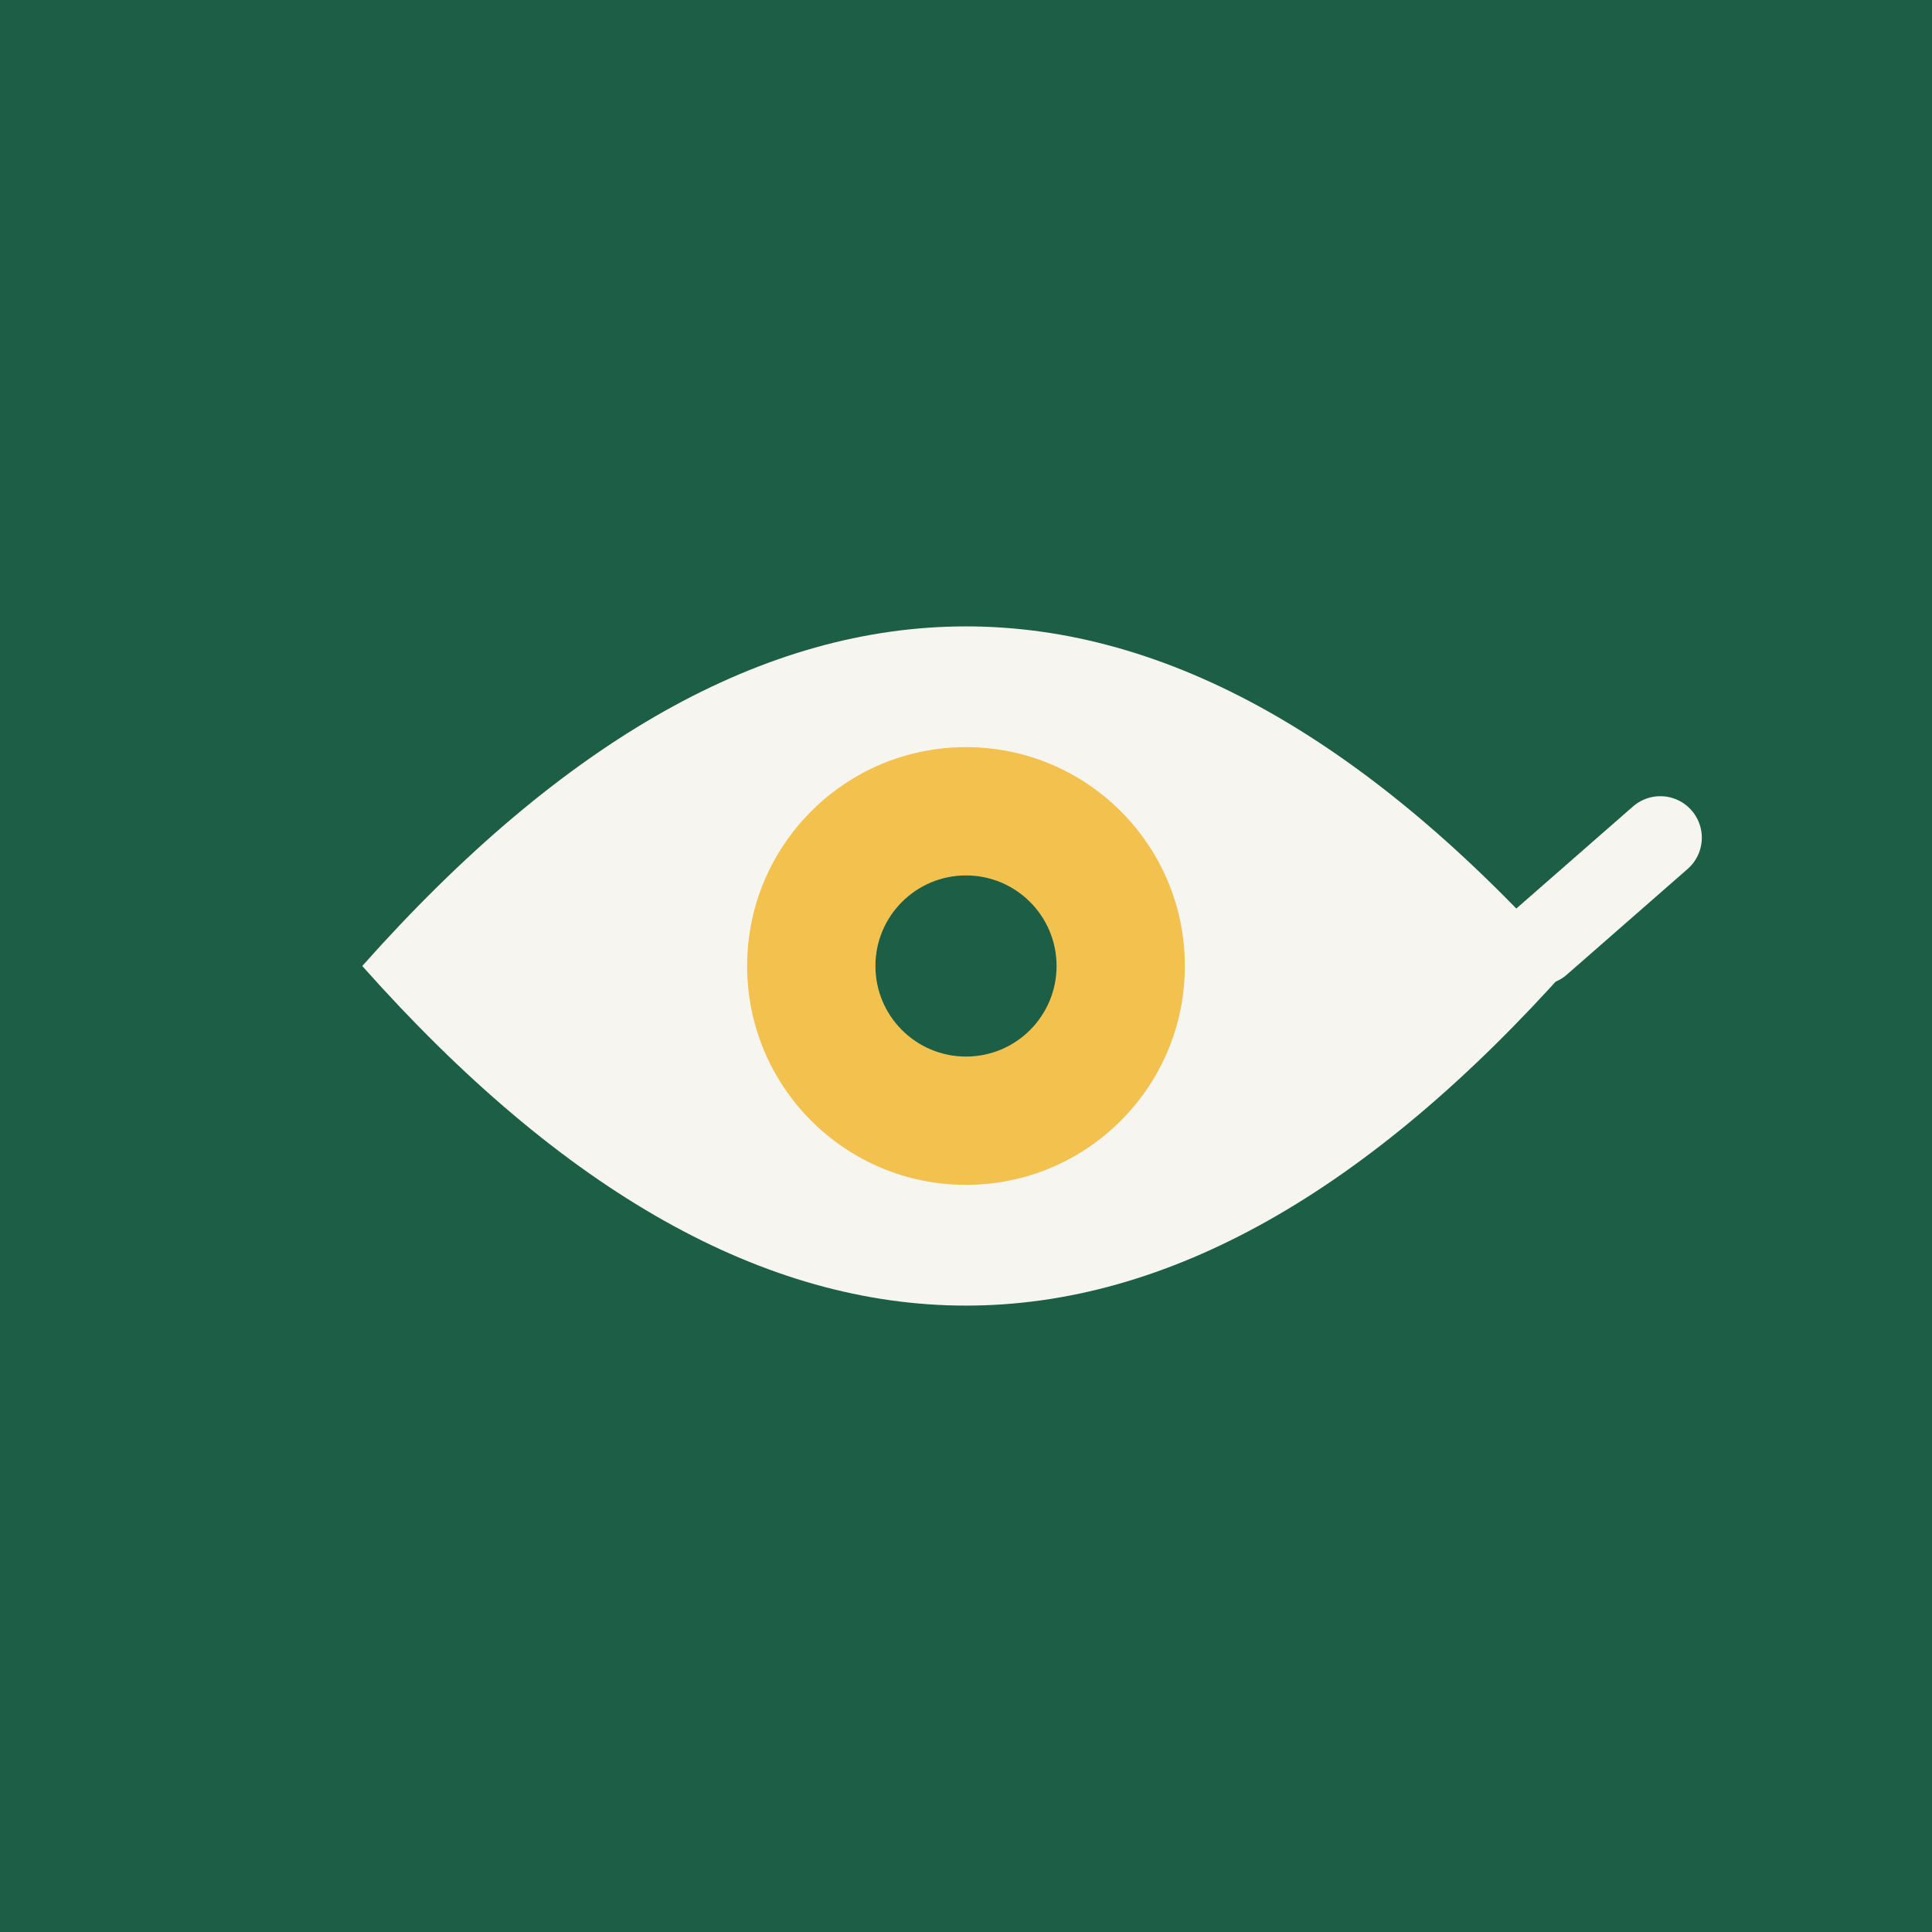
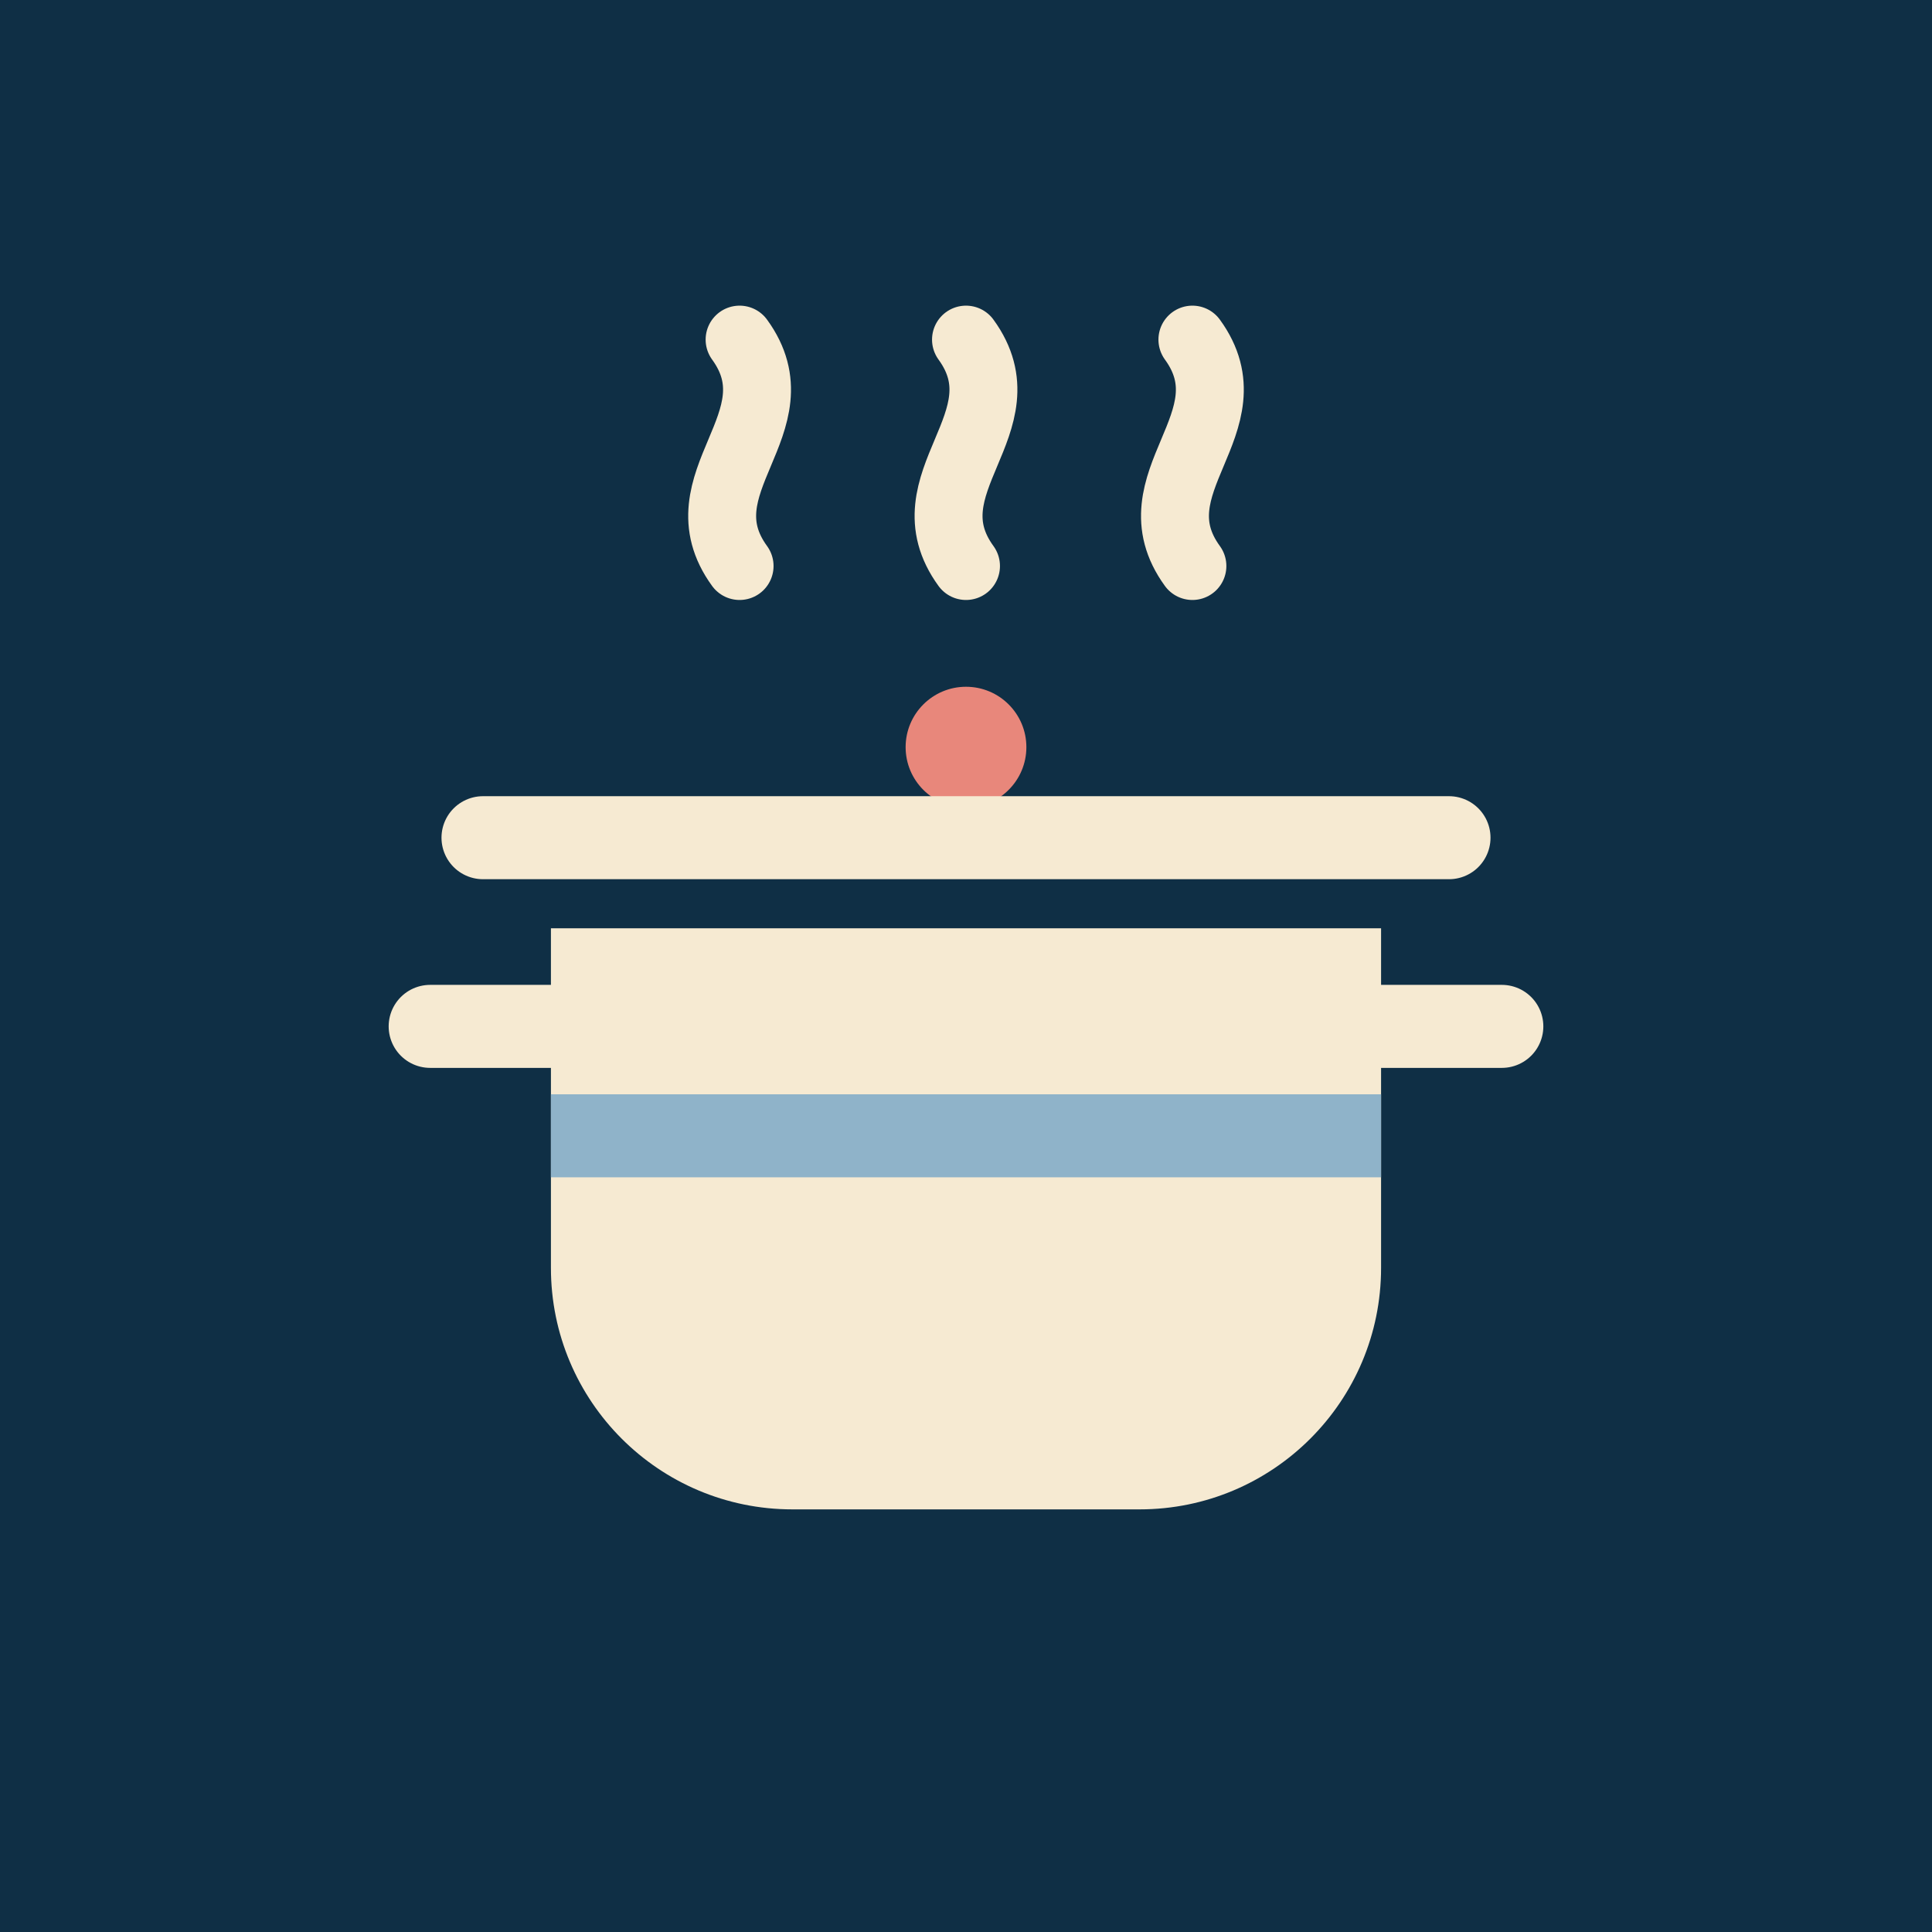
<svg xmlns="http://www.w3.org/2000/svg" viewBox="0 0 512 512" width="512" height="512">
-   <rect width="512" height="512" fill="#1d5e47" />
-   <path d="M96 256 Q256 76 416 256 Q256 436 96 256 Z" fill="#f6f5f0" />
-   <path d="M408 250 L440 222" stroke="#f6f5f0" stroke-width="22" stroke-linecap="round" />
-   <circle cx="256" cy="256" r="58" fill="#f2c14e" />
-   <circle cx="256" cy="256" r="24" fill="#1d5e47" />
+   <rect width="512" height="512" fill="#0f2f45" />
+   <path d="M196 150c-16-22 16-38 0-60M256 150c-16-22 16-38 0-60M316 150c-16-22 16-38 0-60" stroke="#f6ead2" stroke-width="18" stroke-linecap="round" fill="none" />
+   <circle cx="256" cy="198" r="16" fill="#e8877b" />
+   <path d="M128 222h256" stroke="#f6ead2" stroke-width="22" stroke-linecap="round" />
+   <path d="M146 246h220v90a64 64 0 0 1-64 64h-92a64 64 0 0 1-64-64z" fill="#f6ead2" />
+   <path d="M146 272h-32M366 272h32" stroke="#f6ead2" stroke-width="22" stroke-linecap="round" />
+   <rect x="146" y="290" width="220" height="22" fill="#8fb3c9" />
</svg>
